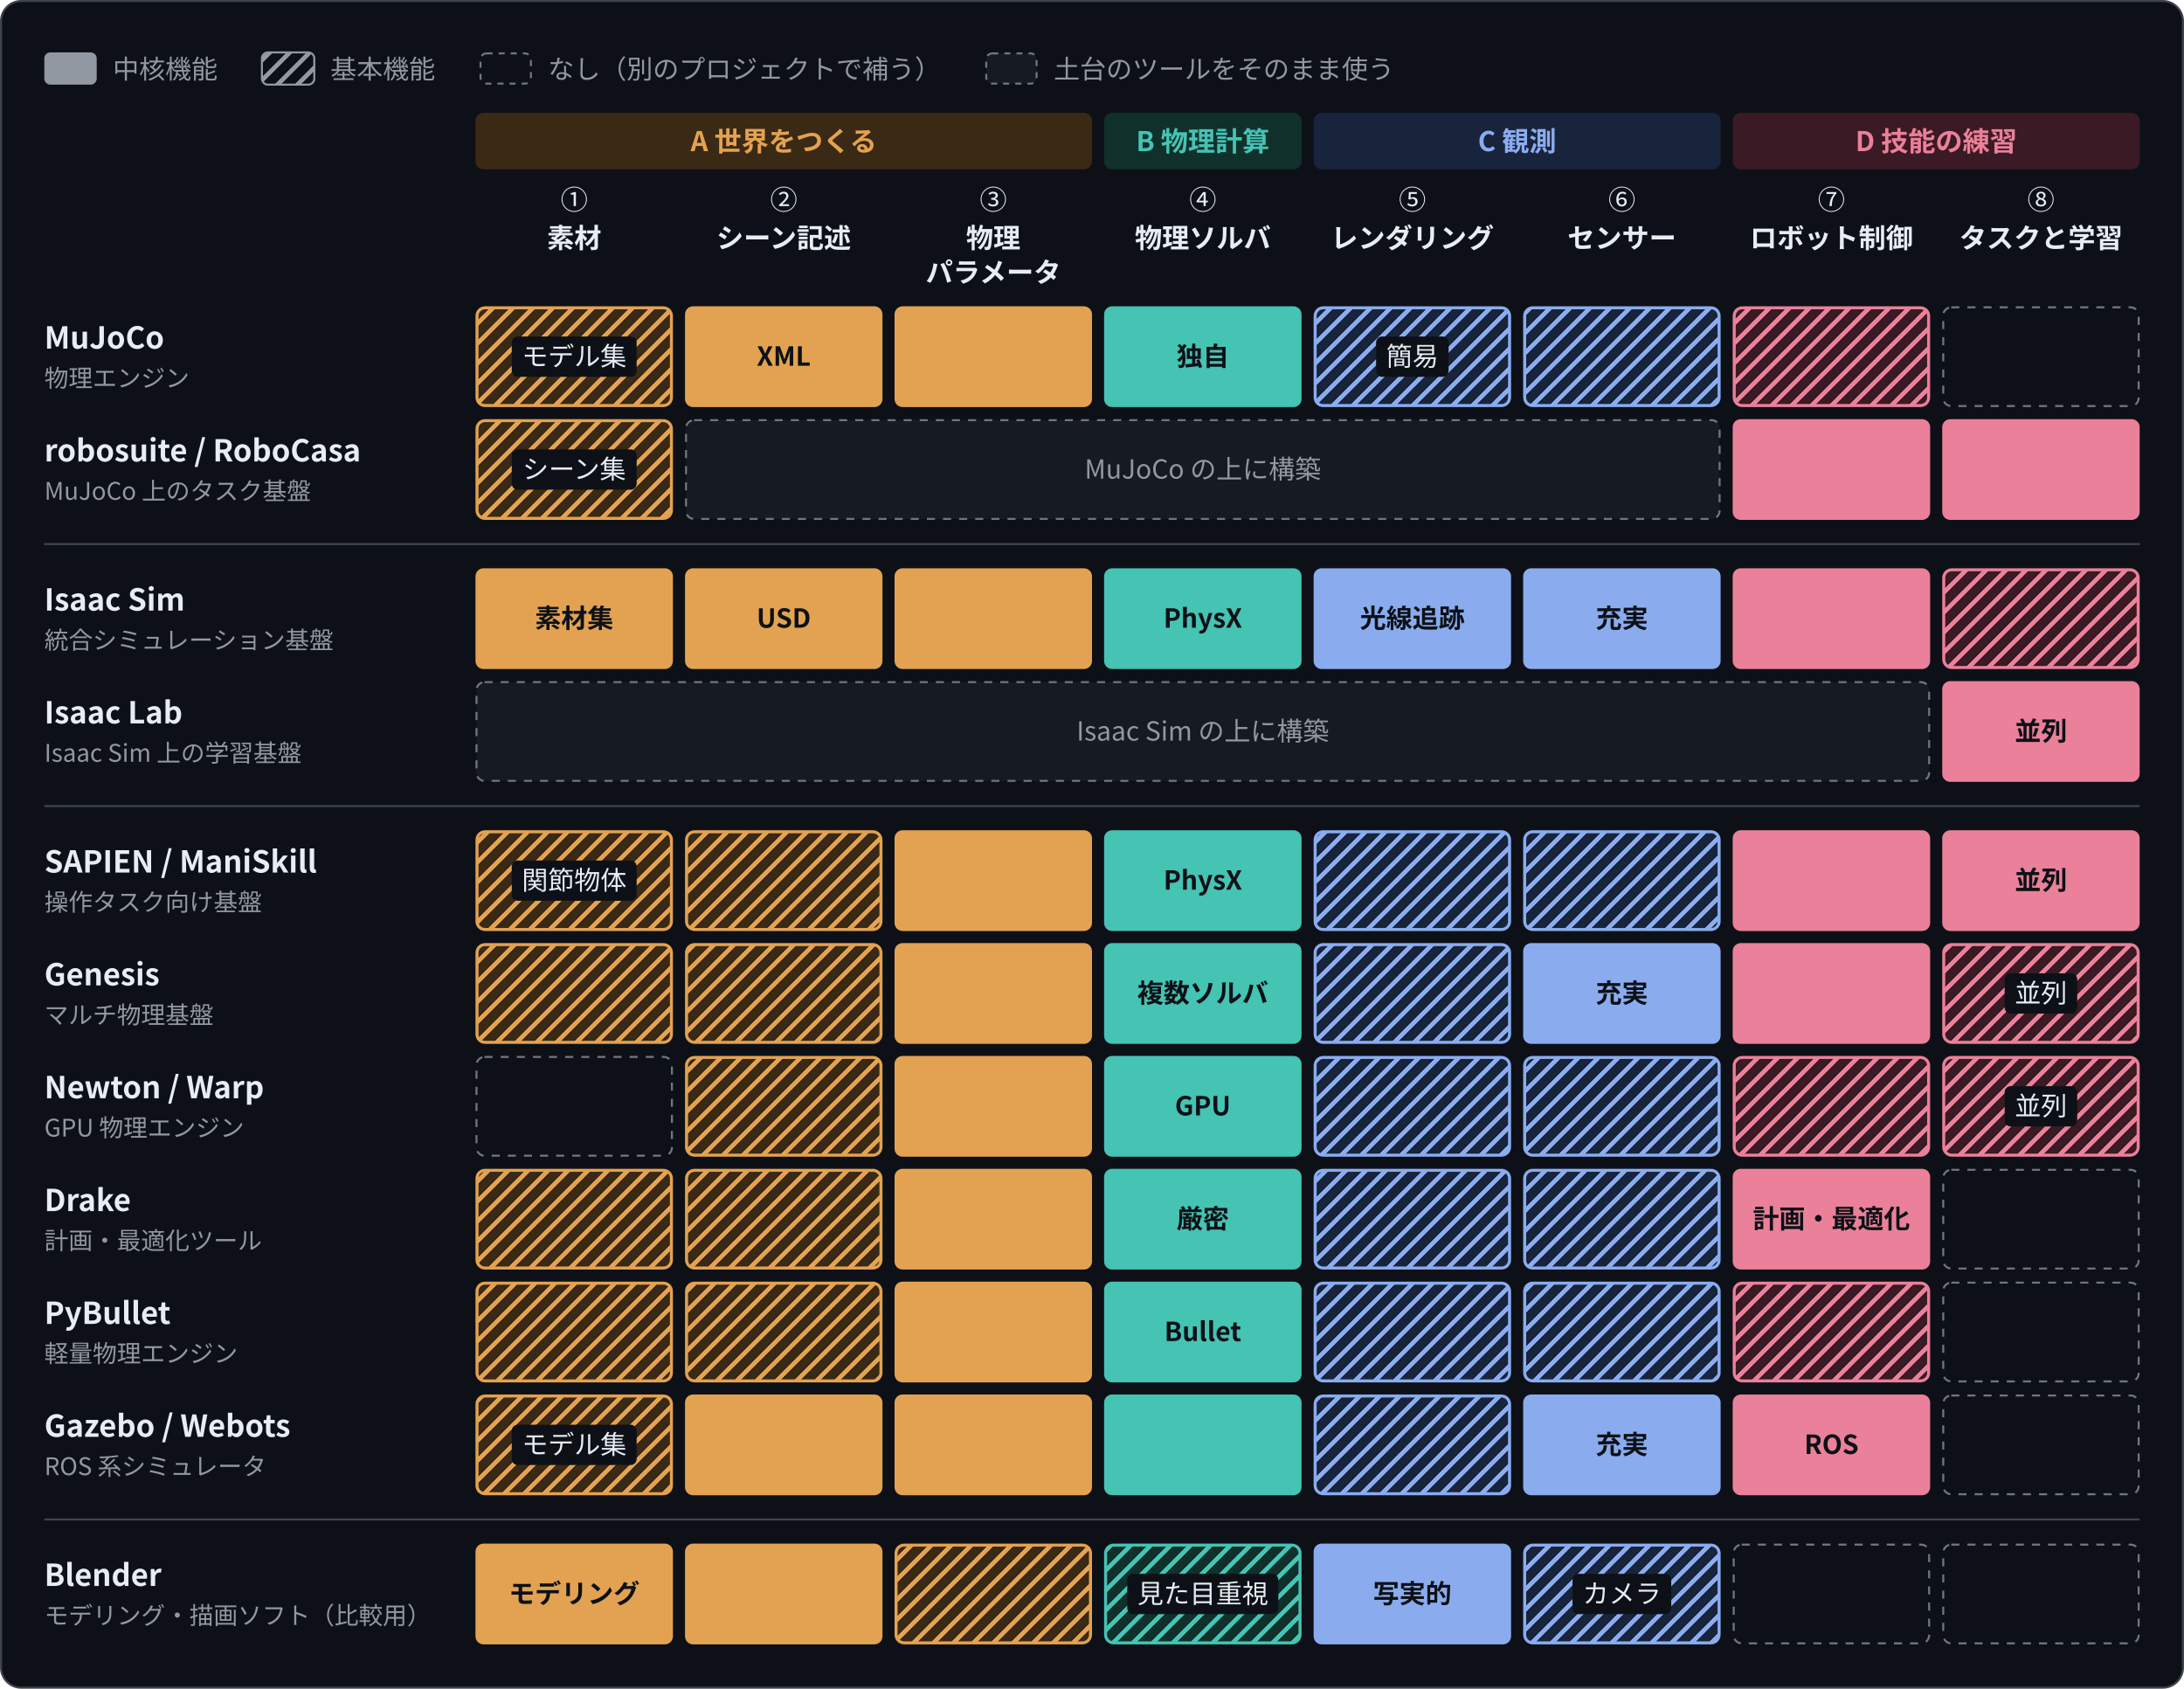
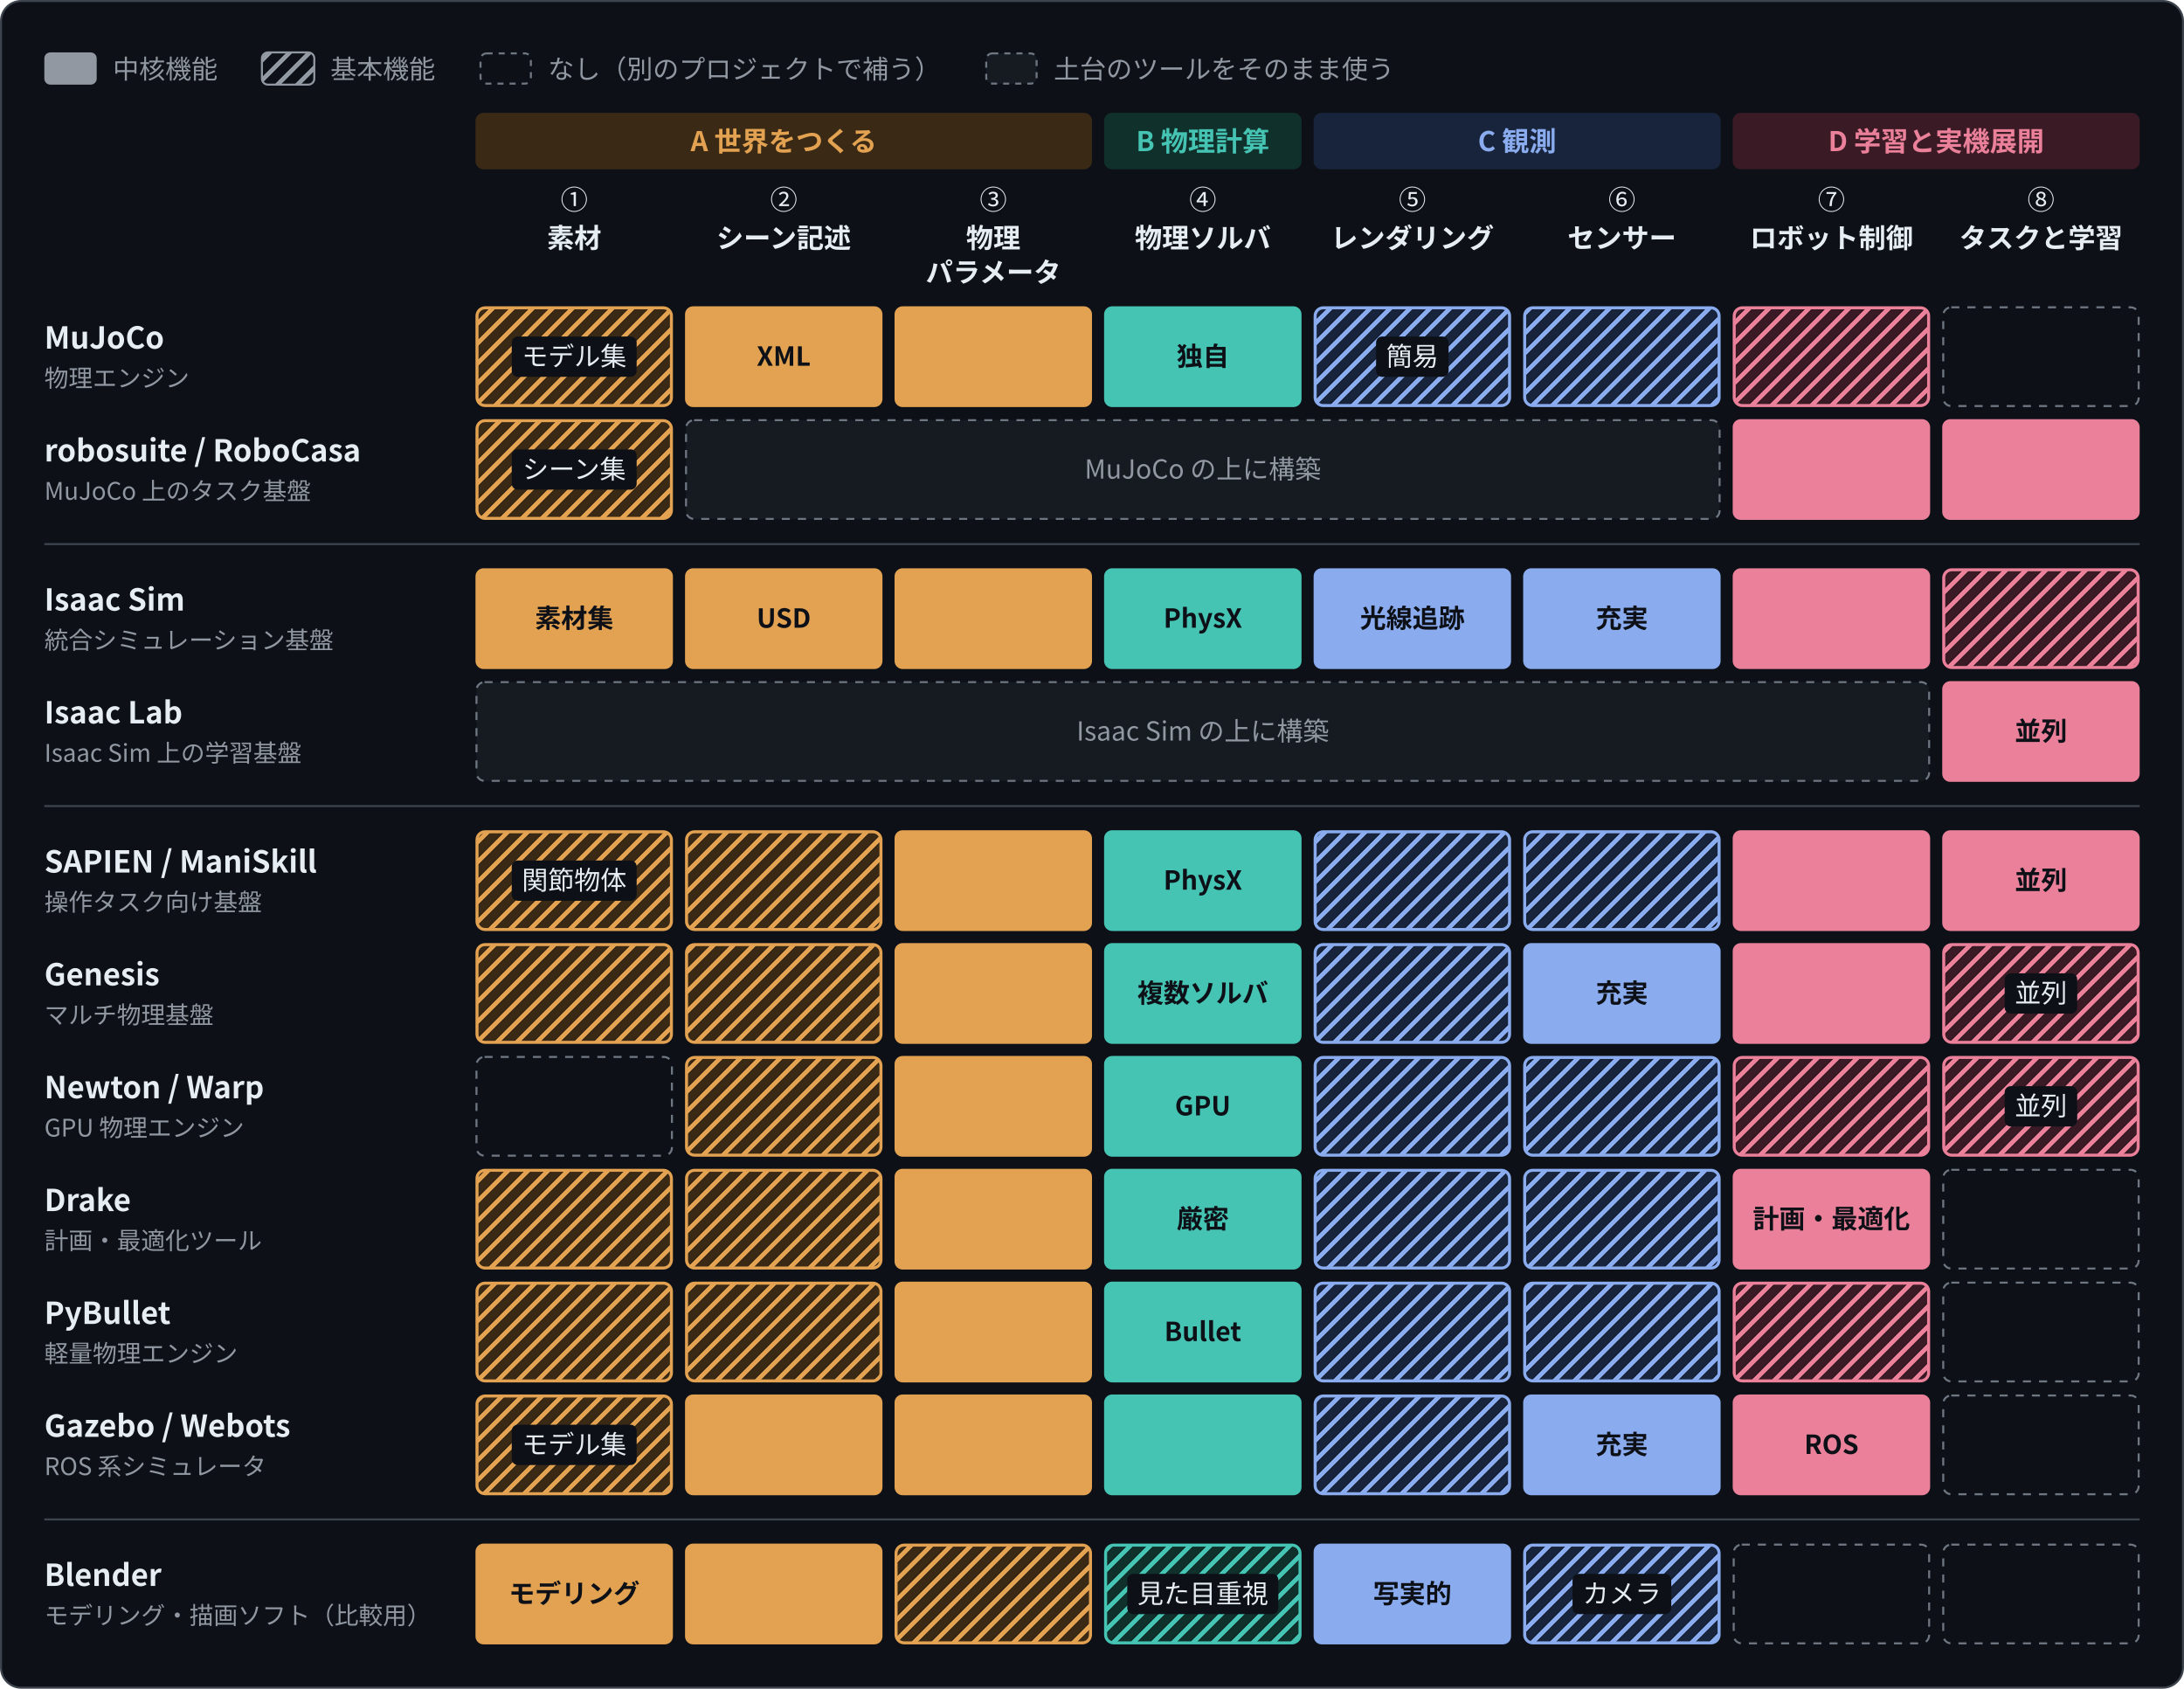
<svg xmlns="http://www.w3.org/2000/svg" viewBox="0 0 1084 838" width="1084" height="838" role="img" aria-label="シミュレーションツールの対応範囲" font-family="'Hiragino Sans', 'Hiragino Kaku Gothic ProN', 'Yu Gothic', Meiryo, 'Noto Sans CJK JP', 'Noto Sans JP', sans-serif">
  <defs>
    <pattern id="hatch-a" width="7" height="7" patternUnits="userSpaceOnUse" patternTransform="rotate(45)">
      <rect width="7" height="7" fill="#3A2914" />
      <rect width="2.2" height="7" fill="#E3A251" />
    </pattern>
    <pattern id="hatch-b" width="7" height="7" patternUnits="userSpaceOnUse" patternTransform="rotate(45)">
      <rect width="7" height="7" fill="#10302B" />
      <rect width="2.2" height="7" fill="#45C3B3" />
    </pattern>
    <pattern id="hatch-c" width="7" height="7" patternUnits="userSpaceOnUse" patternTransform="rotate(45)">
      <rect width="7" height="7" fill="#18243B" />
      <rect width="2.2" height="7" fill="#8AACEF" />
    </pattern>
    <pattern id="hatch-d" width="7" height="7" patternUnits="userSpaceOnUse" patternTransform="rotate(45)">
      <rect width="7" height="7" fill="#3A1A24" />
      <rect width="2.2" height="7" fill="#EA8099" />
    </pattern>
    <pattern id="hatch-legend" width="7" height="7" patternUnits="userSpaceOnUse" patternTransform="rotate(45)">
      <rect width="2.2" height="7" fill="#9198A1" />
    </pattern>
  </defs>
  <rect x="0.5" y="0.5" width="1083" height="837" rx="10" fill="#0D1117" stroke="#3D444D" />
  <rect x="22" y="26" width="26" height="16" rx="3" fill="#9198A1" />
  <text x="56" y="39" font-size="13" fill="#9198A1">中核機能</text>
  <rect x="130.0" y="26" width="26" height="16" rx="3" fill="url(#hatch-legend)" stroke="#9198A1" />
  <text x="164.0" y="39" font-size="13" fill="#9198A1">基本機能</text>
  <rect x="238.5" y="26.5" width="25" height="15" rx="3" fill="none" stroke="#6E7681" stroke-dasharray="3 3" />
  <text x="272.0" y="39" font-size="13" fill="#9198A1">なし（別のプロジェクトで補う）</text>
  <rect x="489.5" y="26.5" width="25" height="15" rx="3" fill="#161B22" stroke="#6E7681" stroke-dasharray="3 3" />
  <text x="523.0" y="39" font-size="13" fill="#9198A1">土台のツールをそのまま使う</text>
  <rect x="236" y="56" width="306" height="28" rx="4" fill="#3A2914" />
  <text x="389" y="75" text-anchor="middle" font-size="13.5" font-weight="700" fill="#E3A251">A 世界をつくる</text>
  <rect x="548" y="56" width="98" height="28" rx="4" fill="#10302B" />
  <text x="597" y="75" text-anchor="middle" font-size="13.5" font-weight="700" fill="#45C3B3">B 物理計算</text>
  <rect x="652" y="56" width="202" height="28" rx="4" fill="#18243B" />
  <text x="753" y="75" text-anchor="middle" font-size="13.5" font-weight="700" fill="#8AACEF">C 観測</text>
  <rect x="860" y="56" width="202" height="28" rx="4" fill="#3A1A24" />
-   <text x="961" y="75" text-anchor="middle" font-size="13.5" font-weight="700" fill="#EA8099">D 技能の練習</text>
+   <text x="961" y="75" text-anchor="middle" font-size="13.5" font-weight="700" fill="#EA8099">D 学習と実機展開</text>
  <text x="285" y="104" text-anchor="middle" font-size="13.5" fill="#E6EDF3">①</text>
  <text x="285" y="123" text-anchor="middle" font-size="13.5" font-weight="600" fill="#E6EDF3">素材</text>
  <text x="389" y="104" text-anchor="middle" font-size="13.5" fill="#E6EDF3">②</text>
  <text x="389" y="123" text-anchor="middle" font-size="13.5" font-weight="600" fill="#E6EDF3">シーン記述</text>
  <text x="493" y="104" text-anchor="middle" font-size="13.5" fill="#E6EDF3">③</text>
  <text x="493" y="123" text-anchor="middle" font-size="13.5" font-weight="600" fill="#E6EDF3">物理</text>
  <text x="493" y="140" text-anchor="middle" font-size="13.5" font-weight="600" fill="#E6EDF3">パラメータ</text>
  <text x="597" y="104" text-anchor="middle" font-size="13.5" fill="#E6EDF3">④</text>
  <text x="597" y="123" text-anchor="middle" font-size="13.5" font-weight="600" fill="#E6EDF3">物理ソルバ</text>
  <text x="701" y="104" text-anchor="middle" font-size="13.5" fill="#E6EDF3">⑤</text>
  <text x="701" y="123" text-anchor="middle" font-size="13.5" font-weight="600" fill="#E6EDF3">レンダリング</text>
  <text x="805" y="104" text-anchor="middle" font-size="13.5" fill="#E6EDF3">⑥</text>
  <text x="805" y="123" text-anchor="middle" font-size="13.5" font-weight="600" fill="#E6EDF3">センサー</text>
  <text x="909" y="104" text-anchor="middle" font-size="13.5" fill="#E6EDF3">⑦</text>
  <text x="909" y="123" text-anchor="middle" font-size="13.5" font-weight="600" fill="#E6EDF3">ロボット制御</text>
  <text x="1013" y="104" text-anchor="middle" font-size="13.5" fill="#E6EDF3">⑧</text>
  <text x="1013" y="123" text-anchor="middle" font-size="13.5" font-weight="600" fill="#E6EDF3">タスクと学習</text>
  <text x="22" y="173" font-size="15" font-weight="700" fill="#E6EDF3">MuJoCo</text>
  <text x="22" y="192" font-size="12" fill="#9198A1">物理エンジン</text>
  <rect x="236.75" y="152.75" width="96.5" height="48.5" rx="4" fill="url(#hatch-a)" stroke="#E3A251" stroke-width="1.5" />
  <rect x="254" y="167" width="62" height="20" rx="3" fill="#0D1117" />
  <text x="285" y="181.5" text-anchor="middle" font-size="13" fill="#E6EDF3">モデル集</text>
  <rect x="340" y="152" width="98" height="50" rx="4" fill="#E3A251" />
  <text x="389" y="181.5" text-anchor="middle" font-size="13" font-weight="700" fill="#0D1117">XML</text>
  <rect x="444" y="152" width="98" height="50" rx="4" fill="#E3A251" />
  <rect x="548" y="152" width="98" height="50" rx="4" fill="#45C3B3" />
  <text x="597" y="181.5" text-anchor="middle" font-size="13" font-weight="700" fill="#0D1117">独自</text>
  <rect x="652.75" y="152.75" width="96.5" height="48.5" rx="4" fill="url(#hatch-c)" stroke="#8AACEF" stroke-width="1.5" />
  <rect x="683" y="167" width="36" height="20" rx="3" fill="#0D1117" />
  <text x="701" y="181.5" text-anchor="middle" font-size="13" fill="#E6EDF3">簡易</text>
  <rect x="756.75" y="152.75" width="96.5" height="48.5" rx="4" fill="url(#hatch-c)" stroke="#8AACEF" stroke-width="1.5" />
  <rect x="860.75" y="152.75" width="96.5" height="48.5" rx="4" fill="url(#hatch-d)" stroke="#EA8099" stroke-width="1.5" />
  <rect x="964.5" y="152.5" width="97" height="49" rx="4" fill="none" stroke="#6E7681" stroke-dasharray="4 4" />
  <text x="22" y="229" font-size="15" font-weight="700" fill="#E6EDF3">robosuite / RoboCasa</text>
  <text x="22" y="248" font-size="12" fill="#9198A1">MuJoCo 上のタスク基盤</text>
  <rect x="236.75" y="208.75" width="96.5" height="48.5" rx="4" fill="url(#hatch-a)" stroke="#E3A251" stroke-width="1.5" />
  <rect x="254" y="223" width="62" height="20" rx="3" fill="#0D1117" />
  <text x="285" y="237.5" text-anchor="middle" font-size="13" fill="#E6EDF3">シーン集</text>
  <rect x="340.5" y="208.5" width="513" height="49" rx="4" fill="#161B22" stroke="#6E7681" stroke-dasharray="4 4" />
  <text x="597" y="237.5" text-anchor="middle" font-size="13" fill="#9198A1">MuJoCo の上に構築</text>
  <rect x="860" y="208" width="98" height="50" rx="4" fill="#EA8099" />
  <rect x="964" y="208" width="98" height="50" rx="4" fill="#EA8099" />
  <line x1="22" y1="270" x2="1062" y2="270" stroke="#3D444D" />
  <text x="22" y="303" font-size="15" font-weight="700" fill="#E6EDF3">Isaac Sim</text>
  <text x="22" y="322" font-size="12" fill="#9198A1">統合シミュレーション基盤</text>
  <rect x="236" y="282" width="98" height="50" rx="4" fill="#E3A251" />
  <text x="285" y="311.5" text-anchor="middle" font-size="13" font-weight="700" fill="#0D1117">素材集</text>
  <rect x="340" y="282" width="98" height="50" rx="4" fill="#E3A251" />
  <text x="389" y="311.5" text-anchor="middle" font-size="13" font-weight="700" fill="#0D1117">USD</text>
  <rect x="444" y="282" width="98" height="50" rx="4" fill="#E3A251" />
  <rect x="548" y="282" width="98" height="50" rx="4" fill="#45C3B3" />
  <text x="597" y="311.5" text-anchor="middle" font-size="13" font-weight="700" fill="#0D1117">PhysX</text>
  <rect x="652" y="282" width="98" height="50" rx="4" fill="#8AACEF" />
  <text x="701" y="311.5" text-anchor="middle" font-size="13" font-weight="700" fill="#0D1117">光線追跡</text>
  <rect x="756" y="282" width="98" height="50" rx="4" fill="#8AACEF" />
  <text x="805" y="311.5" text-anchor="middle" font-size="13" font-weight="700" fill="#0D1117">充実</text>
  <rect x="860" y="282" width="98" height="50" rx="4" fill="#EA8099" />
  <rect x="964.75" y="282.75" width="96.5" height="48.5" rx="4" fill="url(#hatch-d)" stroke="#EA8099" stroke-width="1.5" />
  <text x="22" y="359" font-size="15" font-weight="700" fill="#E6EDF3">Isaac Lab</text>
  <text x="22" y="378" font-size="12" fill="#9198A1">Isaac Sim 上の学習基盤</text>
  <rect x="236.5" y="338.5" width="721" height="49" rx="4" fill="#161B22" stroke="#6E7681" stroke-dasharray="4 4" />
  <text x="597" y="367.5" text-anchor="middle" font-size="13" fill="#9198A1">Isaac Sim の上に構築</text>
  <rect x="964" y="338" width="98" height="50" rx="4" fill="#EA8099" />
  <text x="1013" y="367.5" text-anchor="middle" font-size="13" font-weight="700" fill="#0D1117">並列</text>
  <line x1="22" y1="400" x2="1062" y2="400" stroke="#3D444D" />
  <text x="22" y="433" font-size="15" font-weight="700" fill="#E6EDF3">SAPIEN / ManiSkill</text>
  <text x="22" y="452" font-size="12" fill="#9198A1">操作タスク向け基盤</text>
  <rect x="236.75" y="412.75" width="96.5" height="48.5" rx="4" fill="url(#hatch-a)" stroke="#E3A251" stroke-width="1.5" />
  <rect x="254" y="427" width="62" height="20" rx="3" fill="#0D1117" />
  <text x="285" y="441.5" text-anchor="middle" font-size="13" fill="#E6EDF3">関節物体</text>
  <rect x="340.75" y="412.75" width="96.5" height="48.5" rx="4" fill="url(#hatch-a)" stroke="#E3A251" stroke-width="1.5" />
  <rect x="444" y="412" width="98" height="50" rx="4" fill="#E3A251" />
  <rect x="548" y="412" width="98" height="50" rx="4" fill="#45C3B3" />
  <text x="597" y="441.5" text-anchor="middle" font-size="13" font-weight="700" fill="#0D1117">PhysX</text>
  <rect x="652.75" y="412.75" width="96.5" height="48.5" rx="4" fill="url(#hatch-c)" stroke="#8AACEF" stroke-width="1.5" />
  <rect x="756.75" y="412.75" width="96.5" height="48.5" rx="4" fill="url(#hatch-c)" stroke="#8AACEF" stroke-width="1.5" />
  <rect x="860" y="412" width="98" height="50" rx="4" fill="#EA8099" />
  <rect x="964" y="412" width="98" height="50" rx="4" fill="#EA8099" />
  <text x="1013" y="441.5" text-anchor="middle" font-size="13" font-weight="700" fill="#0D1117">並列</text>
  <text x="22" y="489" font-size="15" font-weight="700" fill="#E6EDF3">Genesis</text>
  <text x="22" y="508" font-size="12" fill="#9198A1">マルチ物理基盤</text>
  <rect x="236.75" y="468.75" width="96.5" height="48.5" rx="4" fill="url(#hatch-a)" stroke="#E3A251" stroke-width="1.5" />
  <rect x="340.75" y="468.75" width="96.5" height="48.5" rx="4" fill="url(#hatch-a)" stroke="#E3A251" stroke-width="1.5" />
  <rect x="444" y="468" width="98" height="50" rx="4" fill="#E3A251" />
  <rect x="548" y="468" width="98" height="50" rx="4" fill="#45C3B3" />
  <text x="597" y="497.5" text-anchor="middle" font-size="13" font-weight="700" fill="#0D1117">複数ソルバ</text>
  <rect x="652.75" y="468.75" width="96.5" height="48.5" rx="4" fill="url(#hatch-c)" stroke="#8AACEF" stroke-width="1.5" />
  <rect x="756" y="468" width="98" height="50" rx="4" fill="#8AACEF" />
  <text x="805" y="497.5" text-anchor="middle" font-size="13" font-weight="700" fill="#0D1117">充実</text>
  <rect x="860" y="468" width="98" height="50" rx="4" fill="#EA8099" />
  <rect x="964.75" y="468.75" width="96.5" height="48.5" rx="4" fill="url(#hatch-d)" stroke="#EA8099" stroke-width="1.5" />
  <rect x="995" y="483" width="36" height="20" rx="3" fill="#0D1117" />
  <text x="1013" y="497.5" text-anchor="middle" font-size="13" fill="#E6EDF3">並列</text>
  <text x="22" y="545" font-size="15" font-weight="700" fill="#E6EDF3">Newton / Warp</text>
  <text x="22" y="564" font-size="12" fill="#9198A1">GPU 物理エンジン</text>
  <rect x="236.5" y="524.5" width="97" height="49" rx="4" fill="none" stroke="#6E7681" stroke-dasharray="4 4" />
  <rect x="340.75" y="524.75" width="96.5" height="48.5" rx="4" fill="url(#hatch-a)" stroke="#E3A251" stroke-width="1.5" />
  <rect x="444" y="524" width="98" height="50" rx="4" fill="#E3A251" />
  <rect x="548" y="524" width="98" height="50" rx="4" fill="#45C3B3" />
  <text x="597" y="553.5" text-anchor="middle" font-size="13" font-weight="700" fill="#0D1117">GPU</text>
  <rect x="652.75" y="524.75" width="96.5" height="48.5" rx="4" fill="url(#hatch-c)" stroke="#8AACEF" stroke-width="1.5" />
  <rect x="756.75" y="524.75" width="96.5" height="48.5" rx="4" fill="url(#hatch-c)" stroke="#8AACEF" stroke-width="1.5" />
  <rect x="860.75" y="524.75" width="96.5" height="48.5" rx="4" fill="url(#hatch-d)" stroke="#EA8099" stroke-width="1.5" />
  <rect x="964.75" y="524.75" width="96.5" height="48.5" rx="4" fill="url(#hatch-d)" stroke="#EA8099" stroke-width="1.5" />
  <rect x="995" y="539" width="36" height="20" rx="3" fill="#0D1117" />
  <text x="1013" y="553.5" text-anchor="middle" font-size="13" fill="#E6EDF3">並列</text>
  <text x="22" y="601" font-size="15" font-weight="700" fill="#E6EDF3">Drake</text>
  <text x="22" y="620" font-size="12" fill="#9198A1">計画・最適化ツール</text>
  <rect x="236.75" y="580.75" width="96.5" height="48.5" rx="4" fill="url(#hatch-a)" stroke="#E3A251" stroke-width="1.5" />
  <rect x="340.75" y="580.75" width="96.5" height="48.5" rx="4" fill="url(#hatch-a)" stroke="#E3A251" stroke-width="1.5" />
  <rect x="444" y="580" width="98" height="50" rx="4" fill="#E3A251" />
  <rect x="548" y="580" width="98" height="50" rx="4" fill="#45C3B3" />
  <text x="597" y="609.5" text-anchor="middle" font-size="13" font-weight="700" fill="#0D1117">厳密</text>
  <rect x="652.75" y="580.75" width="96.5" height="48.5" rx="4" fill="url(#hatch-c)" stroke="#8AACEF" stroke-width="1.5" />
  <rect x="756.75" y="580.75" width="96.5" height="48.5" rx="4" fill="url(#hatch-c)" stroke="#8AACEF" stroke-width="1.5" />
  <rect x="860" y="580" width="98" height="50" rx="4" fill="#EA8099" />
  <text x="909" y="609.5" text-anchor="middle" font-size="13" font-weight="700" fill="#0D1117">計画・最適化</text>
  <rect x="964.5" y="580.5" width="97" height="49" rx="4" fill="none" stroke="#6E7681" stroke-dasharray="4 4" />
  <text x="22" y="657" font-size="15" font-weight="700" fill="#E6EDF3">PyBullet</text>
  <text x="22" y="676" font-size="12" fill="#9198A1">軽量物理エンジン</text>
  <rect x="236.75" y="636.75" width="96.5" height="48.5" rx="4" fill="url(#hatch-a)" stroke="#E3A251" stroke-width="1.5" />
  <rect x="340.75" y="636.75" width="96.5" height="48.5" rx="4" fill="url(#hatch-a)" stroke="#E3A251" stroke-width="1.5" />
  <rect x="444" y="636" width="98" height="50" rx="4" fill="#E3A251" />
  <rect x="548" y="636" width="98" height="50" rx="4" fill="#45C3B3" />
  <text x="597" y="665.5" text-anchor="middle" font-size="13" font-weight="700" fill="#0D1117">Bullet</text>
  <rect x="652.75" y="636.75" width="96.5" height="48.5" rx="4" fill="url(#hatch-c)" stroke="#8AACEF" stroke-width="1.5" />
  <rect x="756.75" y="636.75" width="96.5" height="48.5" rx="4" fill="url(#hatch-c)" stroke="#8AACEF" stroke-width="1.5" />
  <rect x="860.75" y="636.75" width="96.5" height="48.5" rx="4" fill="url(#hatch-d)" stroke="#EA8099" stroke-width="1.5" />
  <rect x="964.5" y="636.5" width="97" height="49" rx="4" fill="none" stroke="#6E7681" stroke-dasharray="4 4" />
  <text x="22" y="713" font-size="15" font-weight="700" fill="#E6EDF3">Gazebo / Webots</text>
  <text x="22" y="732" font-size="12" fill="#9198A1">ROS 系シミュレータ</text>
  <rect x="236.75" y="692.75" width="96.5" height="48.5" rx="4" fill="url(#hatch-a)" stroke="#E3A251" stroke-width="1.5" />
  <rect x="254" y="707" width="62" height="20" rx="3" fill="#0D1117" />
  <text x="285" y="721.5" text-anchor="middle" font-size="13" fill="#E6EDF3">モデル集</text>
  <rect x="340" y="692" width="98" height="50" rx="4" fill="#E3A251" />
  <rect x="444" y="692" width="98" height="50" rx="4" fill="#E3A251" />
  <rect x="548" y="692" width="98" height="50" rx="4" fill="#45C3B3" />
  <rect x="652.75" y="692.75" width="96.5" height="48.5" rx="4" fill="url(#hatch-c)" stroke="#8AACEF" stroke-width="1.5" />
  <rect x="756" y="692" width="98" height="50" rx="4" fill="#8AACEF" />
  <text x="805" y="721.5" text-anchor="middle" font-size="13" font-weight="700" fill="#0D1117">充実</text>
  <rect x="860" y="692" width="98" height="50" rx="4" fill="#EA8099" />
  <text x="909" y="721.5" text-anchor="middle" font-size="13" font-weight="700" fill="#0D1117">ROS</text>
  <rect x="964.5" y="692.5" width="97" height="49" rx="4" fill="none" stroke="#6E7681" stroke-dasharray="4 4" />
  <line x1="22" y1="754" x2="1062" y2="754" stroke="#3D444D" />
  <text x="22" y="787" font-size="15" font-weight="700" fill="#E6EDF3">Blender</text>
  <text x="22" y="806" font-size="12" fill="#9198A1">モデリング・描画ソフト（比較用）</text>
  <rect x="236" y="766" width="98" height="50" rx="4" fill="#E3A251" />
  <text x="285" y="795.5" text-anchor="middle" font-size="13" font-weight="700" fill="#0D1117">モデリング</text>
  <rect x="340" y="766" width="98" height="50" rx="4" fill="#E3A251" />
  <rect x="444.75" y="766.75" width="96.5" height="48.5" rx="4" fill="url(#hatch-a)" stroke="#E3A251" stroke-width="1.5" />
  <rect x="548.75" y="766.75" width="96.5" height="48.5" rx="4" fill="url(#hatch-b)" stroke="#45C3B3" stroke-width="1.5" />
  <rect x="559.5" y="781" width="75" height="20" rx="3" fill="#0D1117" />
  <text x="597" y="795.5" text-anchor="middle" font-size="13" fill="#E6EDF3">見た目重視</text>
  <rect x="652" y="766" width="98" height="50" rx="4" fill="#8AACEF" />
  <text x="701" y="795.5" text-anchor="middle" font-size="13" font-weight="700" fill="#0D1117">写実的</text>
  <rect x="756.75" y="766.75" width="96.5" height="48.5" rx="4" fill="url(#hatch-c)" stroke="#8AACEF" stroke-width="1.5" />
  <rect x="780.5" y="781" width="49" height="20" rx="3" fill="#0D1117" />
  <text x="805" y="795.5" text-anchor="middle" font-size="13" fill="#E6EDF3">カメラ</text>
  <rect x="860.5" y="766.5" width="97" height="49" rx="4" fill="none" stroke="#6E7681" stroke-dasharray="4 4" />
  <rect x="964.5" y="766.5" width="97" height="49" rx="4" fill="none" stroke="#6E7681" stroke-dasharray="4 4" />
</svg>
